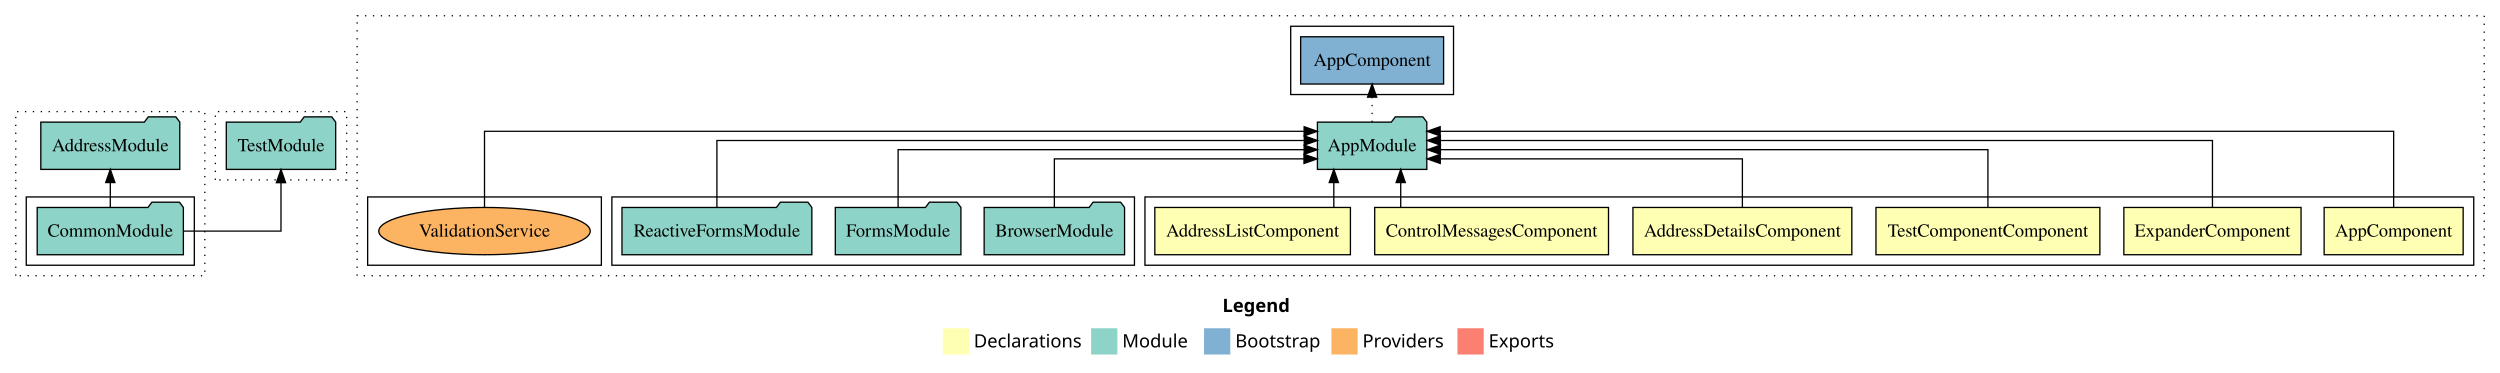
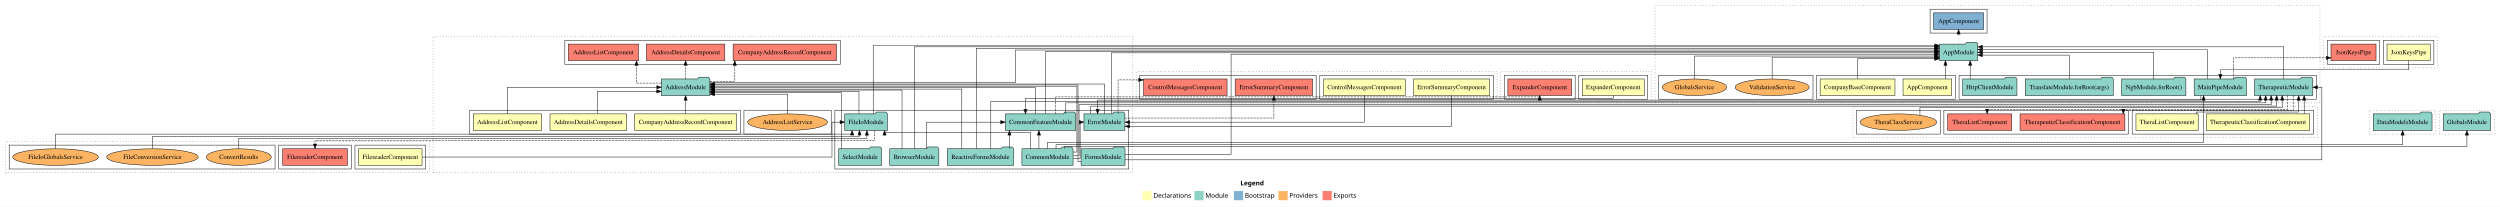
- <svg xmlns="http://www.w3.org/2000/svg" width="1904pt" height="284pt" viewBox="0.00 0.00 1904.00 284.00">
-   <g id="graph0" class="graph" transform="scale(1 1) rotate(0) translate(4 280)">
-     <polygon fill="#ffffff" stroke="transparent" points="-4,4 -4,-280 1900,-280 1900,4 -4,4" />
-     <text text-anchor="start" x="927.009" y="-42.4" font-family="sans-serif" font-weight="bold" font-size="14.00" fill="#000000">Legend</text>
-     <polygon fill="#ffffb3" stroke="transparent" points="714,-10 714,-30 734,-30 734,-10 714,-10" />
-     <text text-anchor="start" x="737.629" y="-15.4" font-family="sans-serif" font-size="14.00" fill="#000000">  Declarations</text>
-     <polygon fill="#8dd3c7" stroke="transparent" points="827,-10 827,-30 847,-30 847,-10 827,-10" />
-     <text text-anchor="start" x="850.725" y="-15.4" font-family="sans-serif" font-size="14.00" fill="#000000">  Module</text>
-     <polygon fill="#80b1d3" stroke="transparent" points="913,-10 913,-30 933,-30 933,-10 913,-10" />
-     <text text-anchor="start" x="936.781" y="-15.4" font-family="sans-serif" font-size="14.00" fill="#000000">  Bootstrap</text>
-     <polygon fill="#fdb462" stroke="transparent" points="1010,-10 1010,-30 1030,-30 1030,-10 1010,-10" />
-     <text text-anchor="start" x="1033.673" y="-15.4" font-family="sans-serif" font-size="14.00" fill="#000000">  Providers</text>
-     <polygon fill="#fb8072" stroke="transparent" points="1106,-10 1106,-30 1126,-30 1126,-10 1106,-10" />
-     <text text-anchor="start" x="1129.726" y="-15.4" font-family="sans-serif" font-size="14.00" fill="#000000">  Exports</text>
+ <svg xmlns="http://www.w3.org/2000/svg" width="5444pt" height="450pt" viewBox="0.00 0.00 5444.00 450.00">
+   <g id="graph0" class="graph" transform="scale(1 1) rotate(0) translate(4 446)">
+     <polygon fill="#ffffff" stroke="transparent" points="-4,4 -4,-446 5440,-446 5440,4 -4,4" />
+     <text text-anchor="start" x="2697.009" y="-42.4" font-family="sans-serif" font-weight="bold" font-size="14.00" fill="#000000">Legend</text>
+     <polygon fill="#ffffb3" stroke="transparent" points="2484,-10 2484,-30 2504,-30 2504,-10 2484,-10" />
+     <text text-anchor="start" x="2507.629" y="-15.4" font-family="sans-serif" font-size="14.00" fill="#000000">  Declarations</text>
+     <polygon fill="#8dd3c7" stroke="transparent" points="2597,-10 2597,-30 2617,-30 2617,-10 2597,-10" />
+     <text text-anchor="start" x="2620.725" y="-15.4" font-family="sans-serif" font-size="14.00" fill="#000000">  Module</text>
+     <polygon fill="#80b1d3" stroke="transparent" points="2683,-10 2683,-30 2703,-30 2703,-10 2683,-10" />
+     <text text-anchor="start" x="2706.781" y="-15.4" font-family="sans-serif" font-size="14.00" fill="#000000">  Bootstrap</text>
+     <polygon fill="#fdb462" stroke="transparent" points="2780,-10 2780,-30 2800,-30 2800,-10 2780,-10" />
+     <text text-anchor="start" x="2803.673" y="-15.4" font-family="sans-serif" font-size="14.00" fill="#000000">  Providers</text>
+     <polygon fill="#fb8072" stroke="transparent" points="2876,-10 2876,-30 2896,-30 2896,-10 2876,-10" />
+     <text text-anchor="start" x="2899.726" y="-15.4" font-family="sans-serif" font-size="14.00" fill="#000000">  Exports</text>
    <g id="clust1" class="cluster">
-       <polygon fill="none" stroke="#000000" stroke-dasharray="1,5" points="8,-70 8,-195 152,-195 152,-70 8,-70" />
-     </g>
-     <g id="clust3" class="cluster">
-       <polygon fill="none" stroke="#000000" points="16,-78 16,-130 144,-130 144,-78 16,-78" />
+       <polygon fill="none" stroke="#000000" stroke-dasharray="1,5" points="939,-70 939,-366 2462,-366 2462,-70 939,-70" />
+     </g>
+     <g id="clust2" class="cluster">
+       <polygon fill="none" stroke="#000000" points="1019,-154 1019,-206 1608,-206 1608,-154 1019,-154" />
+     </g>
+     <g id="clust6" class="cluster">
+       <polygon fill="none" stroke="#000000" points="1814,-78 1814,-206 2454,-206 2454,-78 1814,-78" />
    </g>
    <g id="clust7" class="cluster">
-       <polygon fill="none" stroke="#000000" stroke-dasharray="1,5" points="268,-70 268,-268 1888,-268 1888,-70 268,-70" />
-     </g>
-     <g id="clust8" class="cluster">
-       <polygon fill="none" stroke="#000000" points="868,-78 868,-130 1880,-130 1880,-78 868,-78" />
-     </g>
-     <g id="clust15" class="cluster">
-       <polygon fill="none" stroke="#000000" points="462,-78 462,-130 860,-130 860,-78 462,-78" />
+       <polygon fill="none" stroke="#000000" points="1226,-306 1226,-358 1826,-358 1826,-306 1226,-306" />
+     </g>
+     <g id="clust9" class="cluster">
+       <polygon fill="none" stroke="#000000" points="1616,-154 1616,-206 1806,-206 1806,-154 1616,-154" />
+     </g>
+     <g id="clust10" class="cluster">
+       <polygon fill="none" stroke="#000000" stroke-dasharray="1,5" points="3600,-222 3600,-434 5048,-434 5048,-222 3600,-222" />
+     </g>
+     <g id="clust11" class="cluster">
+       <polygon fill="none" stroke="#000000" points="3952,-230 3952,-282 4254,-282 4254,-230 3952,-230" />
+     </g>
+     <g id="clust14" class="cluster">
+       <polygon fill="none" stroke="#000000" points="4262,-230 4262,-282 5040,-282 5040,-230 4262,-230" />
+     </g>
+     <g id="clust16" class="cluster">
+       <polygon fill="none" stroke="#000000" points="4199,-374 4199,-426 4323,-426 4323,-374 4199,-374" />
    </g>
    <g id="clust17" class="cluster">
-       <polygon fill="none" stroke="#000000" points="979,-208 979,-260 1103,-260 1103,-208 979,-208" />
+       <polygon fill="none" stroke="#000000" points="3608,-230 3608,-282 3944,-282 3944,-230 3608,-230" />
    </g>
    <g id="clust18" class="cluster">
-       <polygon fill="none" stroke="#000000" points="276,-78 276,-130 454,-130 454,-78 276,-78" />
+       <polygon fill="none" stroke="#000000" stroke-dasharray="1,5" points="3264,-222 3264,-290 3592,-290 3592,-222 3264,-222" />
    </g>
    <g id="clust19" class="cluster">
-       <polygon fill="none" stroke="#000000" stroke-dasharray="1,5" points="160,-143 160,-195 260,-195 260,-143 160,-143" />
+       <polygon fill="none" stroke="#000000" points="3434,-230 3434,-282 3584,-282 3584,-230 3434,-230" />
+     </g>
+     <g id="clust22" class="cluster">
+       <polygon fill="none" stroke="#000000" points="3272,-230 3272,-282 3426,-282 3426,-230 3272,-230" />
+     </g>
+     <g id="clust25" class="cluster">
+       <polygon fill="none" stroke="#000000" stroke-dasharray="1,5" points="5156,-154 5156,-206 5300,-206 5300,-154 5156,-154" />
+     </g>
+     <g id="clust31" class="cluster">
+       <polygon fill="none" stroke="#000000" stroke-dasharray="1,5" points="2470,-222 2470,-290 3256,-290 3256,-222 2470,-222" />
+     </g>
+     <g id="clust32" class="cluster">
+       <polygon fill="none" stroke="#000000" points="2870,-230 2870,-282 3248,-282 3248,-230 2870,-230" />
+     </g>
+     <g id="clust36" class="cluster">
+       <polygon fill="none" stroke="#000000" points="2478,-230 2478,-282 2862,-282 2862,-230 2478,-230" />
+     </g>
+     <g id="clust39" class="cluster">
+       <polygon fill="none" stroke="#000000" stroke-dasharray="1,5" points="8,-70 8,-138 931,-138 931,-70 8,-70" />
+     </g>
+     <g id="clust40" class="cluster">
+       <polygon fill="none" stroke="#000000" points="769,-78 769,-130 923,-130 923,-78 769,-78" />
+     </g>
+     <g id="clust43" class="cluster">
+       <polygon fill="none" stroke="#000000" points="603,-78 603,-130 761,-130 761,-78 603,-78" />
+     </g>
+     <g id="clust45" class="cluster">
+       <polygon fill="none" stroke="#000000" points="16,-78 16,-130 595,-130 595,-78 16,-78" />
+     </g>
+     <g id="clust46" class="cluster">
+       <polygon fill="none" stroke="#000000" stroke-dasharray="1,5" points="5308,-154 5308,-206 5428,-206 5428,-154 5308,-154" />
+     </g>
+     <g id="clust52" class="cluster">
+       <polygon fill="none" stroke="#000000" stroke-dasharray="1,5" points="5056,-298 5056,-366 5304,-366 5304,-298 5056,-298" />
+     </g>
+     <g id="clust53" class="cluster">
+       <polygon fill="none" stroke="#000000" points="5186,-306 5186,-358 5296,-358 5296,-306 5186,-306" />
+     </g>
+     <g id="clust56" class="cluster">
+       <polygon fill="none" stroke="#000000" points="5064,-306 5064,-358 5178,-358 5178,-306 5064,-306" />
+     </g>
+     <g id="clust59" class="cluster">
+       <polygon fill="none" stroke="#000000" stroke-dasharray="1,5" points="4031,-146 4031,-214 5042,-214 5042,-146 4031,-146" />
+     </g>
+     <g id="clust60" class="cluster">
+       <polygon fill="none" stroke="#000000" points="4639,-154 4639,-206 5034,-206 5034,-154 4639,-154" />
+     </g>
+     <g id="clust64" class="cluster">
+       <polygon fill="none" stroke="#000000" points="4229,-154 4229,-206 4631,-206 4631,-154 4229,-154" />
+     </g>
+     <g id="clust66" class="cluster">
+       <polygon fill="none" stroke="#000000" points="4039,-154 4039,-206 4221,-206 4221,-154 4039,-154" />
    </g>
    <g id="node1" class="node">
-       <polygon fill="#8dd3c7" stroke="#000000" points="135.668,-122 132.668,-126 111.668,-126 108.668,-122 24.332,-122 24.332,-86 135.668,-86 135.668,-122" />
-       <text text-anchor="middle" x="80" y="-99.8" font-family="Times,serif" font-size="14.00" fill="#000000">CommonModule</text>
+       <polygon fill="#ffffb3" stroke="#000000" points="1600.072,-198 1377.928,-198 1377.928,-162 1600.072,-162 1600.072,-198" />
+       <text text-anchor="middle" x="1489" y="-175.8" font-family="Times,serif" font-size="14.00" fill="#000000">CompanyAddressRecordComponent</text>
+     </g>
+     <g id="node4" class="node">
+       <polygon fill="#8dd3c7" stroke="#000000" points="1541.922,-274 1538.922,-278 1517.922,-278 1514.922,-274 1436.078,-274 1436.078,-238 1541.922,-238 1541.922,-274" />
+       <text text-anchor="middle" x="1489" y="-251.8" font-family="Times,serif" font-size="14.00" fill="#000000">AddressModule</text>
+     </g>
+     <g id="edge1" class="edge">
+       <path fill="none" stroke="#000000" d="M1489,-198.011C1489,-198.011 1489,-227.855 1489,-227.855" />
+       <polygon fill="#000000" stroke="#000000" points="1485.5,-227.855 1489,-237.855 1492.5,-227.855 1485.5,-227.855" />
    </g>
    <g id="node2" class="node">
-       <polygon fill="#8dd3c7" stroke="#000000" points="132.922,-187 129.922,-191 108.922,-191 105.922,-187 27.078,-187 27.078,-151 132.922,-151 132.922,-187" />
-       <text text-anchor="middle" x="80" y="-164.8" font-family="Times,serif" font-size="14.00" fill="#000000">AddressModule</text>
-     </g>
-     <g id="edge1" class="edge">
-       <path fill="none" stroke="#000000" d="M80,-122.106C80,-122.106 80,-140.991 80,-140.991" />
-       <polygon fill="#000000" stroke="#000000" points="76.5,-140.991 80,-150.991 83.5,-140.991 76.5,-140.991" />
+       <polygon fill="#ffffb3" stroke="#000000" points="1360.356,-198 1193.644,-198 1193.644,-162 1360.356,-162 1360.356,-198" />
+       <text text-anchor="middle" x="1277" y="-175.8" font-family="Times,serif" font-size="14.00" fill="#000000">AddressDetailsComponent</text>
+     </g>
+     <g id="edge2" class="edge">
+       <path fill="none" stroke="#000000" d="M1297.093,-198.308C1297.093,-218.145 1297.093,-247 1297.093,-247 1297.093,-247 1426.053,-247 1426.053,-247" />
+       <polygon fill="#000000" stroke="#000000" points="1426.053,-250.5 1436.053,-247 1426.053,-243.5 1426.053,-250.5" />
+     </g>
+     <g id="node3" class="node">
+       <polygon fill="#ffffb3" stroke="#000000" points="1175.482,-198 1026.518,-198 1026.518,-162 1175.482,-162 1175.482,-198" />
+       <text text-anchor="middle" x="1101" y="-175.8" font-family="Times,serif" font-size="14.00" fill="#000000">AddressListComponent</text>
+     </g>
+     <g id="edge3" class="edge">
+       <path fill="none" stroke="#000000" d="M1101,-198.011C1101,-220.485 1101,-256 1101,-256 1101,-256 1426.269,-256 1426.269,-256" />
+       <polygon fill="#000000" stroke="#000000" points="1426.269,-259.5 1436.269,-256 1426.269,-252.5 1426.269,-259.5" />
+     </g>
+     <g id="node13" class="node">
+       <polygon fill="#fb8072" stroke="#000000" points="1817.572,-350 1592.428,-350 1592.428,-314 1817.572,-314 1817.572,-350" />
+       <text text-anchor="middle" x="1705" y="-327.8" font-family="Times,serif" font-size="14.00" fill="#000000">CompanyAddressRecordComponent </text>
+     </g>
+     <g id="edge12" class="edge">
+       <path fill="none" stroke="#000000" stroke-dasharray="5,2" d="M1541.935,-269C1568.924,-269 1596.125,-269 1596.125,-269 1596.125,-269 1596.125,-303.778 1596.125,-303.778" />
+       <polygon fill="#000000" stroke="#000000" points="1592.625,-303.778 1596.125,-313.778 1599.625,-303.778 1592.625,-303.778" />
+     </g>
+     <g id="node14" class="node">
+       <polygon fill="#fb8072" stroke="#000000" points="1574.356,-350 1403.644,-350 1403.644,-314 1574.356,-314 1574.356,-350" />
+       <text text-anchor="middle" x="1489" y="-327.8" font-family="Times,serif" font-size="14.00" fill="#000000">AddressDetailsComponent </text>
+     </g>
+     <g id="edge13" class="edge">
+       <path fill="none" stroke="#000000" stroke-dasharray="5,2" d="M1489,-274.011C1489,-274.011 1489,-303.855 1489,-303.855" />
+       <polygon fill="#000000" stroke="#000000" points="1485.5,-303.855 1489,-313.855 1492.5,-303.855 1485.5,-303.855" />
    </g>
    <g id="node15" class="node">
-       <polygon fill="#8dd3c7" stroke="#000000" points="251.653,-187 248.653,-191 227.653,-191 224.653,-187 168.347,-187 168.347,-151 251.653,-151 251.653,-187" />
-       <text text-anchor="middle" x="210" y="-164.8" font-family="Times,serif" font-size="14.00" fill="#000000">TestModule</text>
-     </g>
-     <g id="edge13" class="edge">
-       <path fill="none" stroke="#000000" d="M135.886,-104C171.121,-104 210,-104 210,-104 210,-104 210,-140.894 210,-140.894" />
-       <polygon fill="#000000" stroke="#000000" points="206.5,-140.894 210,-150.894 213.5,-140.894 206.5,-140.894" />
-     </g>
-     <g id="node3" class="node">
-       <polygon fill="#ffffb3" stroke="#000000" points="1871.94,-122 1766.06,-122 1766.06,-86 1871.94,-86 1871.94,-122" />
-       <text text-anchor="middle" x="1819" y="-99.8" font-family="Times,serif" font-size="14.00" fill="#000000">AppComponent</text>
+       <polygon fill="#fb8072" stroke="#000000" points="1386.483,-350 1233.517,-350 1233.517,-314 1386.483,-314 1386.483,-350" />
+       <text text-anchor="middle" x="1310" y="-327.8" font-family="Times,serif" font-size="14.00" fill="#000000">AddressListComponent </text>
+     </g>
+     <g id="edge14" class="edge">
+       <path fill="none" stroke="#000000" stroke-dasharray="5,2" d="M1436.178,-265C1409.246,-265 1382.103,-265 1382.103,-265 1382.103,-265 1382.103,-303.692 1382.103,-303.692" />
+       <polygon fill="#000000" stroke="#000000" points="1378.603,-303.692 1382.103,-313.692 1385.603,-303.692 1378.603,-303.692" />
+     </g>
+     <g id="node19" class="node">
+       <polygon fill="#8dd3c7" stroke="#000000" points="4302.657,-350 4299.657,-354 4278.657,-354 4275.657,-350 4219.343,-350 4219.343,-314 4302.657,-314 4302.657,-350" />
+       <text text-anchor="middle" x="4261" y="-327.8" font-family="Times,serif" font-size="14.00" fill="#000000">AppModule</text>
+     </g>
+     <g id="edge23" class="edge">
+       <path fill="none" stroke="#000000" d="M1541.806,-266C1707.648,-266 2207.127,-266 2207.127,-266 2207.127,-266 2207.127,-337 2207.127,-337 2207.127,-337 4209.042,-337 4209.042,-337" />
+       <polygon fill="#000000" stroke="#000000" points="4209.042,-340.5 4219.042,-337 4209.042,-333.5 4209.042,-340.5" />
+     </g>
+     <g id="node5" class="node">
+       <polygon fill="#8dd3c7" stroke="#000000" points="2332.668,-122 2329.668,-126 2308.668,-126 2305.668,-122 2221.332,-122 2221.332,-86 2332.668,-86 2332.668,-122" />
+       <text text-anchor="middle" x="2277" y="-99.8" font-family="Times,serif" font-size="14.00" fill="#000000">CommonModule</text>
+     </g>
+     <g id="edge4" class="edge">
+       <path fill="none" stroke="#000000" d="M2332.742,-115C2337.834,-115 2341.125,-115 2341.125,-115 2341.125,-115 2341.125,-258 2341.125,-258 2341.125,-258 1551.982,-258 1551.982,-258" />
+       <polygon fill="#000000" stroke="#000000" points="1551.982,-254.5 1541.982,-258 1551.982,-261.5 1551.982,-254.5" />
+     </g>
+     <g id="node10" class="node">
+       <polygon fill="#8dd3c7" stroke="#000000" points="1928.489,-198 1925.489,-202 1904.489,-202 1901.489,-198 1835.511,-198 1835.511,-162 1928.489,-162 1928.489,-198" />
+       <text text-anchor="middle" x="1882" y="-175.8" font-family="Times,serif" font-size="14.00" fill="#000000">FileIoModule</text>
+     </g>
+     <g id="edge46" class="edge">
+       <path fill="none" stroke="#000000" d="M2239.778,-122.282C2239.778,-137.948 2239.778,-158 2239.778,-158 2239.778,-158 1922.187,-158 1922.187,-158 1922.187,-158 1922.187,-158.383 1922.187,-158.383" />
+       <polygon fill="#000000" stroke="#000000" points="1918.687,-151.832 1922.187,-161.832 1925.687,-151.832 1918.687,-151.832" />
+     </g>
+     <g id="node11" class="node">
+       <polygon fill="#8dd3c7" stroke="#000000" points="2445.584,-198 2442.584,-202 2421.584,-202 2418.584,-198 2356.416,-198 2356.416,-162 2445.584,-162 2445.584,-198" />
+       <text text-anchor="middle" x="2401" y="-175.8" font-family="Times,serif" font-size="14.00" fill="#000000">ErrorModule</text>
+     </g>
+     <g id="edge41" class="edge">
+       <path fill="none" stroke="#000000" d="M2332.969,-101C2341.773,-101 2348.033,-101 2348.033,-101 2348.033,-101 2348.033,-180 2348.033,-180 2348.033,-180 2348.861,-180 2348.861,-180" />
+       <polygon fill="#000000" stroke="#000000" points="2346.309,-183.5 2356.309,-180 2346.309,-176.5 2346.309,-183.5" />
+     </g>
+     <g id="node12" class="node">
+       <polygon fill="#8dd3c7" stroke="#000000" points="2338.646,-198 2335.646,-202 2314.646,-202 2311.646,-198 2185.354,-198 2185.354,-162 2338.646,-162 2338.646,-198" />
+       <text text-anchor="middle" x="2262" y="-175.8" font-family="Times,serif" font-size="14.00" fill="#000000">CommonFeatureModule</text>
+     </g>
+     <g id="edge34" class="edge">
+       <path fill="none" stroke="#000000" d="M2258.389,-122.011C2258.389,-122.011 2258.389,-151.855 2258.389,-151.855" />
+       <polygon fill="#000000" stroke="#000000" points="2254.889,-151.855 2258.389,-161.855 2261.889,-151.855 2254.889,-151.855" />
+     </g>
+     <g id="node20" class="node">
+       <polygon fill="#8dd3c7" stroke="#000000" points="4887.987,-274 4884.987,-278 4863.987,-278 4860.987,-274 4774.013,-274 4774.013,-238 4887.987,-238 4887.987,-274" />
+       <text text-anchor="middle" x="4831" y="-251.8" font-family="Times,serif" font-size="14.00" fill="#000000">MainPipeModule</text>
+     </g>
+     <g id="edge53" class="edge">
+       <path fill="none" stroke="#000000" d="M2277,-122.243C2277,-129.43 2277,-136 2277,-136 2277,-136 4794.569,-136 4794.569,-136 4794.569,-136 4794.569,-227.775 4794.569,-227.775" />
+       <polygon fill="#000000" stroke="#000000" points="4791.069,-227.774 4794.569,-237.775 4798.069,-227.775 4791.069,-227.774" />
+     </g>
+     <g id="node22" class="node">
+       <polygon fill="#8dd3c7" stroke="#000000" points="5032.403,-274 5029.403,-278 5008.403,-278 5005.403,-274 4905.597,-274 4905.597,-238 5032.403,-238 5032.403,-274" />
+       <text text-anchor="middle" x="4969" y="-251.8" font-family="Times,serif" font-size="14.00" fill="#000000">TherapeuticModule</text>
+     </g>
+     <g id="edge57" class="edge">
+       <path fill="none" stroke="#000000" d="M2332.803,-108C2340.444,-108 2345.731,-108 2345.731,-108 2345.731,-108 2345.731,-218 2345.731,-218 2345.731,-218 4941.734,-218 4941.734,-218 4941.734,-218 4941.734,-227.89 4941.734,-227.89" />
+       <polygon fill="#000000" stroke="#000000" points="4938.234,-227.89 4941.734,-237.89 4945.234,-227.89 4938.234,-227.89" />
+     </g>
+     <g id="node30" class="node">
+       <polygon fill="#8dd3c7" stroke="#000000" points="5291.971,-198 5288.971,-202 5267.971,-202 5264.971,-198 5164.029,-198 5164.029,-162 5291.971,-162 5291.971,-198" />
+       <text text-anchor="middle" x="5228" y="-175.8" font-family="Times,serif" font-size="14.00" fill="#000000">DataModelsModule</text>
+     </g>
+     <g id="edge38" class="edge">
+       <path fill="none" stroke="#000000" d="M2295.611,-122.159C2295.611,-127.043 2295.611,-131 2295.611,-131 2295.611,-131 5228,-131 5228,-131 5228,-131 5228,-151.754 5228,-151.754" />
+       <polygon fill="#000000" stroke="#000000" points="5224.5,-151.754 5228,-161.754 5231.5,-151.754 5224.5,-151.754" />
+     </g>
+     <g id="node40" class="node">
+       <polygon fill="#8dd3c7" stroke="#000000" points="5419.597,-198 5416.597,-202 5395.597,-202 5392.597,-198 5316.403,-198 5316.403,-162 5419.597,-162 5419.597,-198" />
+       <text text-anchor="middle" x="5368" y="-175.8" font-family="Times,serif" font-size="14.00" fill="#000000">GlobalsModule</text>
+     </g>
+     <g id="edge51" class="edge">
+       <path fill="none" stroke="#000000" d="M2314.222,-122.122C2314.222,-124.973 2314.222,-127 2314.222,-127 2314.222,-127 5368,-127 5368,-127 5368,-127 5368,-151.76 5368,-151.76" />
+       <polygon fill="#000000" stroke="#000000" points="5364.5,-151.76 5368,-161.76 5371.5,-151.76 5364.5,-151.76" />
+     </g>
+     <g id="node6" class="node">
+       <polygon fill="#8dd3c7" stroke="#000000" points="2040.473,-122 2037.473,-126 2016.473,-126 2013.473,-122 1933.527,-122 1933.527,-86 2040.473,-86 2040.473,-122" />
+       <text text-anchor="middle" x="1987" y="-99.8" font-family="Times,serif" font-size="14.00" fill="#000000">BrowserModule</text>
+     </g>
+     <g id="edge5" class="edge">
+       <path fill="none" stroke="#000000" d="M1960.257,-122.196C1960.257,-161.334 1960.257,-250 1960.257,-250 1960.257,-250 1552.143,-250 1552.143,-250" />
+       <polygon fill="#000000" stroke="#000000" points="1552.143,-246.5 1542.143,-250 1552.143,-253.5 1552.143,-246.5" />
+     </g>
+     <g id="edge35" class="edge">
+       <path fill="none" stroke="#000000" d="M2013.743,-122.011C2013.743,-144.485 2013.743,-180 2013.743,-180 2013.743,-180 2175.15,-180 2175.15,-180" />
+       <polygon fill="#000000" stroke="#000000" points="2175.15,-183.5 2185.15,-180 2175.15,-176.5 2175.15,-183.5" />
+     </g>
+     <g id="edge18" class="edge">
+       <path fill="none" stroke="#000000" d="M1987,-122.039C1987,-177.854 1987,-344 1987,-344 1987,-344 4209.097,-344 4209.097,-344" />
+       <polygon fill="#000000" stroke="#000000" points="4209.097,-347.5 4219.097,-344 4209.097,-340.5 4209.097,-347.5" />
+     </g>
+     <g id="node7" class="node">
+       <polygon fill="#8dd3c7" stroke="#000000" points="2203.305,-122 2200.305,-126 2179.305,-126 2176.305,-122 2058.695,-122 2058.695,-86 2203.305,-86 2203.305,-122" />
+       <text text-anchor="middle" x="2131" y="-99.8" font-family="Times,serif" font-size="14.00" fill="#000000">ReactiveFormsModule</text>
+     </g>
+     <g id="edge6" class="edge">
+       <path fill="none" stroke="#000000" d="M2090.43,-122.148C2090.43,-161.668 2090.43,-252 2090.43,-252 2090.43,-252 1551.846,-252 1551.846,-252" />
+       <polygon fill="#000000" stroke="#000000" points="1551.846,-248.5 1541.846,-252 1551.846,-255.5 1551.846,-248.5" />
+     </g>
+     <g id="edge36" class="edge">
+       <path fill="none" stroke="#000000" d="M2194.165,-122.011C2194.165,-122.011 2194.165,-151.855 2194.165,-151.855" />
+       <polygon fill="#000000" stroke="#000000" points="2190.665,-151.855 2194.165,-161.855 2197.665,-151.855 2190.665,-151.855" />
+     </g>
+     <g id="edge20" class="edge">
+       <path fill="none" stroke="#000000" d="M2122.013,-122.204C2122.013,-177.7 2122.013,-341 2122.013,-341 2122.013,-341 4209.232,-341 4209.232,-341" />
+       <polygon fill="#000000" stroke="#000000" points="4209.232,-344.5 4219.232,-341 4209.232,-337.5 4209.232,-344.5" />
+     </g>
+     <g id="edge59" class="edge">
+       <path fill="none" stroke="#000000" d="M2153.595,-122.115C2153.595,-155.87 2153.595,-225 2153.595,-225 2153.595,-225 4917.777,-225 4917.777,-225 4917.777,-225 4917.777,-227.967 4917.777,-227.967" />
+       <polygon fill="#000000" stroke="#000000" points="4914.277,-227.967 4917.777,-237.967 4921.277,-227.967 4914.277,-227.967" />
+     </g>
+     <g id="node8" class="node">
+       <polygon fill="#8dd3c7" stroke="#000000" points="2445.829,-122 2442.829,-126 2421.829,-126 2418.829,-122 2350.171,-122 2350.171,-86 2445.829,-86 2445.829,-122" />
+       <text text-anchor="middle" x="2398" y="-99.8" font-family="Times,serif" font-size="14.00" fill="#000000">FormsModule</text>
+     </g>
+     <g id="edge7" class="edge">
+       <path fill="none" stroke="#000000" d="M2350.119,-94C2346.039,-94 2343.428,-94 2343.428,-94 2343.428,-94 2343.428,-261 2343.428,-261 2343.428,-261 1551.803,-261 1551.803,-261" />
+       <polygon fill="#000000" stroke="#000000" points="1551.803,-257.5 1541.803,-261 1551.803,-264.5 1551.803,-257.5" />
+     </g>
+     <g id="edge19" class="edge">
+       <path fill="none" stroke="#000000" d="M2445.929,-110C2525.644,-110 2676.807,-110 2676.807,-110 2676.807,-110 2676.807,-328 2676.807,-328 2676.807,-328 4209.035,-328 4209.035,-328" />
+       <polygon fill="#000000" stroke="#000000" points="4209.035,-331.5 4219.035,-328 4209.035,-324.5 4209.035,-331.5" />
+     </g>
+     <g id="edge58" class="edge">
+       <path fill="none" stroke="#000000" d="M2445.761,-98C2803.665,-98 5052.09,-98 5052.09,-98 5052.09,-98 5052.09,-256 5052.09,-256 5052.09,-256 5042.399,-256 5042.399,-256" />
+       <polygon fill="#000000" stroke="#000000" points="5042.399,-252.5 5032.399,-256 5042.399,-259.5 5042.399,-252.5" />
    </g>
    <g id="node9" class="node">
-       <polygon fill="#8dd3c7" stroke="#000000" points="1082.657,-187 1079.657,-191 1058.657,-191 1055.657,-187 999.343,-187 999.343,-151 1082.657,-151 1082.657,-187" />
-       <text text-anchor="middle" x="1041" y="-164.8" font-family="Times,serif" font-size="14.00" fill="#000000">AppModule</text>
-     </g>
-     <g id="edge2" class="edge">
-       <path fill="none" stroke="#000000" d="M1819,-122.011C1819,-144.485 1819,-180 1819,-180 1819,-180 1092.829,-180 1092.829,-180" />
-       <polygon fill="#000000" stroke="#000000" points="1092.829,-176.5 1082.829,-180 1092.829,-183.5 1092.829,-176.5" />
-     </g>
-     <g id="node4" class="node">
-       <polygon fill="#ffffb3" stroke="#000000" points="1748.475,-122 1613.525,-122 1613.525,-86 1748.475,-86 1748.475,-122" />
-       <text text-anchor="middle" x="1681" y="-99.8" font-family="Times,serif" font-size="14.00" fill="#000000">ExpanderComponent</text>
-     </g>
-     <g id="edge3" class="edge">
-       <path fill="none" stroke="#000000" d="M1681,-122.129C1681,-142.572 1681,-173 1681,-173 1681,-173 1092.992,-173 1092.992,-173" />
-       <polygon fill="#000000" stroke="#000000" points="1092.992,-169.5 1082.992,-173 1092.992,-176.5 1092.992,-169.5" />
-     </g>
-     <g id="node5" class="node">
-       <polygon fill="#ffffb3" stroke="#000000" points="1595.267,-122 1424.733,-122 1424.733,-86 1595.267,-86 1595.267,-122" />
-       <text text-anchor="middle" x="1510" y="-99.8" font-family="Times,serif" font-size="14.00" fill="#000000">TestComponentComponent</text>
-     </g>
-     <g id="edge4" class="edge">
-       <path fill="none" stroke="#000000" d="M1510,-122.267C1510,-140.555 1510,-166 1510,-166 1510,-166 1093.033,-166 1093.033,-166" />
-       <polygon fill="#000000" stroke="#000000" points="1093.033,-162.5 1083.033,-166 1093.033,-169.5 1093.033,-162.5" />
-     </g>
-     <g id="node6" class="node">
-       <polygon fill="#ffffb3" stroke="#000000" points="1406.356,-122 1239.644,-122 1239.644,-86 1406.356,-86 1406.356,-122" />
-       <text text-anchor="middle" x="1323" y="-99.8" font-family="Times,serif" font-size="14.00" fill="#000000">AddressDetailsComponent</text>
-     </g>
-     <g id="edge5" class="edge">
-       <path fill="none" stroke="#000000" d="M1323,-122.009C1323,-138.049 1323,-159 1323,-159 1323,-159 1092.914,-159 1092.914,-159" />
-       <polygon fill="#000000" stroke="#000000" points="1092.914,-155.5 1082.914,-159 1092.914,-162.5 1092.914,-155.5" />
-     </g>
-     <g id="node7" class="node">
-       <polygon fill="#ffffb3" stroke="#000000" points="1221.034,-122 1042.966,-122 1042.966,-86 1221.034,-86 1221.034,-122" />
-       <text text-anchor="middle" x="1132" y="-99.8" font-family="Times,serif" font-size="14.00" fill="#000000">ControlMessagesComponent</text>
-     </g>
-     <g id="edge6" class="edge">
-       <path fill="none" stroke="#000000" d="M1062.781,-122.106C1062.781,-122.106 1062.781,-140.991 1062.781,-140.991" />
-       <polygon fill="#000000" stroke="#000000" points="1059.281,-140.991 1062.781,-150.991 1066.281,-140.991 1059.281,-140.991" />
-     </g>
-     <g id="node8" class="node">
-       <polygon fill="#ffffb3" stroke="#000000" points="1024.482,-122 875.518,-122 875.518,-86 1024.482,-86 1024.482,-122" />
-       <text text-anchor="middle" x="950" y="-99.8" font-family="Times,serif" font-size="14.00" fill="#000000">AddressListComponent</text>
-     </g>
-     <g id="edge7" class="edge">
-       <path fill="none" stroke="#000000" d="M1011.831,-122.106C1011.831,-122.106 1011.831,-140.991 1011.831,-140.991" />
-       <polygon fill="#000000" stroke="#000000" points="1008.331,-140.991 1011.831,-150.991 1015.331,-140.991 1008.331,-140.991" />
-     </g>
-     <g id="node13" class="node">
-       <polygon fill="#80b1d3" stroke="#000000" points="1095.439,-252 986.561,-252 986.561,-216 1095.439,-216 1095.439,-252" />
-       <text text-anchor="middle" x="1041" y="-229.8" font-family="Times,serif" font-size="14.00" fill="#000000">AppComponent </text>
+       <polygon fill="#8dd3c7" stroke="#000000" points="1915.758,-122 1912.758,-126 1891.758,-126 1888.758,-122 1822.242,-122 1822.242,-86 1915.758,-86 1915.758,-122" />
+       <text text-anchor="middle" x="1869" y="-99.8" font-family="Times,serif" font-size="14.00" fill="#000000">SelectModule</text>
+     </g>
+     <g id="edge8" class="edge">
+       <path fill="none" stroke="#000000" d="M1828.813,-122.016C1828.813,-159.828 1828.813,-244 1828.813,-244 1828.813,-244 1551.723,-244 1551.723,-244" />
+       <polygon fill="#000000" stroke="#000000" points="1551.723,-240.5 1541.723,-244 1551.723,-247.5 1551.723,-240.5" />
+     </g>
+     <g id="edge9" class="edge">
+       <path fill="none" stroke="#000000" d="M1866.502,-198.308C1866.502,-218.145 1866.502,-247 1866.502,-247 1866.502,-247 1551.888,-247 1551.888,-247" />
+       <polygon fill="#000000" stroke="#000000" points="1551.888,-243.5 1541.888,-247 1551.888,-250.5 1551.888,-243.5" />
+     </g>
+     <g id="edge24" class="edge">
+       <path fill="none" stroke="#000000" d="M1897.498,-198.19C1897.498,-241.473 1897.498,-347 1897.498,-347 1897.498,-347 4209.226,-347 4209.226,-347" />
+       <polygon fill="#000000" stroke="#000000" points="4209.226,-350.5 4219.226,-347 4209.226,-343.5 4209.226,-350.5" />
+     </g>
+     <g id="node36" class="node">
+       <polygon fill="#fb8072" stroke="#000000" points="752.576,-122 611.424,-122 611.424,-86 752.576,-86 752.576,-122" />
+       <text text-anchor="middle" x="682" y="-99.8" font-family="Times,serif" font-size="14.00" fill="#000000">FilereaderComponent </text>
+     </g>
+     <g id="edge47" class="edge">
+       <path fill="none" stroke="#000000" stroke-dasharray="5,2" d="M1899.804,-161.873C1899.804,-151.289 1899.804,-140 1899.804,-140 1899.804,-140 682,-140 682,-140 682,-140 682,-132.422 682,-132.422" />
+       <polygon fill="#000000" stroke="#000000" points="685.5,-132.422 682,-122.422 678.5,-132.422 685.5,-132.422" />
+     </g>
+     <g id="edge10" class="edge">
+       <path fill="none" stroke="#000000" d="M2401,-198.01C2401,-222.421 2401,-263 2401,-263 2401,-263 1551.975,-263 1551.975,-263" />
+       <polygon fill="#000000" stroke="#000000" points="1551.975,-259.5 1541.975,-263 1551.975,-266.5 1551.975,-259.5" />
+     </g>
+     <g id="edge21" class="edge">
+       <path fill="none" stroke="#000000" d="M2415.847,-198.214C2415.847,-238.375 2415.847,-331 2415.847,-331 2415.847,-331 4208.995,-331 4208.995,-331" />
+       <polygon fill="#000000" stroke="#000000" points="4208.995,-334.5 4218.995,-331 4208.995,-327.5 4208.995,-334.5" />
+     </g>
+     <g id="edge60" class="edge">
+       <path fill="none" stroke="#000000" d="M2371.305,-198.32C2371.305,-206.788 2371.305,-215 2371.305,-215 2371.305,-215 4953.713,-215 4953.713,-215 4953.713,-215 4953.713,-227.898 4953.713,-227.898" />
+       <polygon fill="#000000" stroke="#000000" points="4950.213,-227.897 4953.713,-237.898 4957.213,-227.898 4950.213,-227.897" />
+     </g>
+     <g id="node33" class="node">
+       <polygon fill="#fb8072" stroke="#000000" points="2854.306,-274 2685.694,-274 2685.694,-238 2854.306,-238 2854.306,-274" />
+       <text text-anchor="middle" x="2770" y="-251.8" font-family="Times,serif" font-size="14.00" fill="#000000">ErrorSummaryComponent </text>
+     </g>
+     <g id="edge43" class="edge">
+       <path fill="none" stroke="#000000" stroke-dasharray="5,2" d="M2445.878,-189C2544.217,-189 2770,-189 2770,-189 2770,-189 2770,-227.692 2770,-227.692" />
+       <polygon fill="#000000" stroke="#000000" points="2766.5,-227.692 2770,-237.692 2773.5,-227.692 2766.5,-227.692" />
+     </g>
+     <g id="node34" class="node">
+       <polygon fill="#fb8072" stroke="#000000" points="2668.033,-274 2485.967,-274 2485.967,-238 2668.033,-238 2668.033,-274" />
+       <text text-anchor="middle" x="2577" y="-251.8" font-family="Times,serif" font-size="14.00" fill="#000000">ControlMessagesComponent </text>
+     </g>
+     <g id="edge44" class="edge">
+       <path fill="none" stroke="#000000" stroke-dasharray="5,2" d="M2430.695,-198.176C2430.695,-224.988 2430.695,-272 2430.695,-272 2430.695,-272 2475.59,-272 2475.59,-272" />
+       <polygon fill="#000000" stroke="#000000" points="2475.59,-275.5 2485.59,-272 2475.59,-268.5 2475.59,-275.5" />
    </g>
    <g id="edge11" class="edge">
-       <path fill="none" stroke="#000000" stroke-dasharray="1,5" d="M1041,-187.106C1041,-187.106 1041,-205.991 1041,-205.991" />
-       <polygon fill="#000000" stroke="#000000" points="1037.5,-205.991 1041,-215.991 1044.5,-205.991 1037.5,-205.991" />
-     </g>
-     <g id="node10" class="node">
-       <polygon fill="#8dd3c7" stroke="#000000" points="852.473,-122 849.473,-126 828.473,-126 825.473,-122 745.527,-122 745.527,-86 852.473,-86 852.473,-122" />
-       <text text-anchor="middle" x="799" y="-99.8" font-family="Times,serif" font-size="14.00" fill="#000000">BrowserModule</text>
-     </g>
-     <g id="edge8" class="edge">
-       <path fill="none" stroke="#000000" d="M799,-122.009C799,-138.049 799,-159 799,-159 799,-159 989.123,-159 989.123,-159" />
-       <polygon fill="#000000" stroke="#000000" points="989.123,-162.5 999.123,-159 989.123,-155.5 989.123,-162.5" />
-     </g>
-     <g id="node11" class="node">
-       <polygon fill="#8dd3c7" stroke="#000000" points="727.829,-122 724.829,-126 703.829,-126 700.829,-122 632.171,-122 632.171,-86 727.829,-86 727.829,-122" />
-       <text text-anchor="middle" x="680" y="-99.8" font-family="Times,serif" font-size="14.00" fill="#000000">FormsModule</text>
-     </g>
-     <g id="edge9" class="edge">
-       <path fill="none" stroke="#000000" d="M680,-122.267C680,-140.555 680,-166 680,-166 680,-166 989.236,-166 989.236,-166" />
-       <polygon fill="#000000" stroke="#000000" points="989.236,-169.5 999.236,-166 989.236,-162.5 989.236,-169.5" />
-     </g>
-     <g id="node12" class="node">
-       <polygon fill="#8dd3c7" stroke="#000000" points="614.305,-122 611.305,-126 590.305,-126 587.305,-122 469.695,-122 469.695,-86 614.305,-86 614.305,-122" />
-       <text text-anchor="middle" x="542" y="-99.8" font-family="Times,serif" font-size="14.00" fill="#000000">ReactiveFormsModule</text>
-     </g>
-     <g id="edge10" class="edge">
-       <path fill="none" stroke="#000000" d="M542,-122.129C542,-142.572 542,-173 542,-173 542,-173 989.314,-173 989.314,-173" />
-       <polygon fill="#000000" stroke="#000000" points="989.314,-176.5 999.314,-173 989.314,-169.5 989.314,-176.5" />
-     </g>
-     <g id="node14" class="node">
-       <ellipse fill="#fdb462" stroke="#000000" cx="365" cy="-104" rx="80.514" ry="18" />
-       <text text-anchor="middle" x="365" y="-99.8" font-family="Times,serif" font-size="14.00" fill="#000000">ValidationService</text>
-     </g>
-     <g id="edge12" class="edge">
-       <path fill="none" stroke="#000000" d="M365,-122.011C365,-144.485 365,-180 365,-180 365,-180 989.223,-180 989.223,-180" />
-       <polygon fill="#000000" stroke="#000000" points="989.223,-183.5 999.223,-180 989.223,-176.5 989.223,-183.5" />
+       <path fill="none" stroke="#000000" d="M2251.025,-198.155C2251.025,-220.352 2251.025,-255 2251.025,-255 2251.025,-255 1551.979,-255 1551.979,-255" />
+       <polygon fill="#000000" stroke="#000000" points="1551.979,-251.5 1541.979,-255 1551.979,-258.5 1551.979,-251.5" />
+     </g>
+     <g id="edge26" class="edge">
+       <path fill="none" stroke="#000000" d="M2272.975,-198.271C2272.975,-239.064 2272.975,-334 2272.975,-334 2272.975,-334 4209.019,-334 4209.019,-334" />
+       <polygon fill="#000000" stroke="#000000" points="4209.019,-337.5 4219.019,-334 4209.019,-330.5 4209.019,-337.5" />
+     </g>
+     <g id="edge61" class="edge">
+       <path fill="none" stroke="#000000" d="M2316.873,-198.055C2316.873,-209.439 2316.873,-222 2316.873,-222 2316.873,-222 4929.756,-222 4929.756,-222 4929.756,-222 4929.756,-227.806 4929.756,-227.806" />
+       <polygon fill="#000000" stroke="#000000" points="4926.256,-227.805 4929.756,-237.806 4933.256,-227.806 4926.256,-227.805" />
+     </g>
+     <g id="node29" class="node">
+       <polygon fill="#fb8072" stroke="#000000" points="3418.476,-274 3279.524,-274 3279.524,-238 3418.476,-238 3418.476,-274" />
+       <text text-anchor="middle" x="3349" y="-251.8" font-family="Times,serif" font-size="14.00" fill="#000000">ExpanderComponent </text>
+     </g>
+     <g id="edge37" class="edge">
+       <path fill="none" stroke="#000000" stroke-dasharray="5,2" d="M2294.924,-198.009C2294.924,-214.049 2294.924,-235 2294.924,-235 2294.924,-235 3349,-235 3349,-235 3349,-235 3349,-235.292 3349,-235.292" />
+       <polygon fill="#000000" stroke="#000000" points="3345.5,-227.92 3349,-237.92 3352.5,-227.92 3345.5,-227.92" />
+     </g>
+     <g id="node16" class="node">
+       <ellipse fill="#fdb462" stroke="#000000" cx="1711" cy="-180" rx="86.811" ry="18" />
+       <text text-anchor="middle" x="1711" y="-175.8" font-family="Times,serif" font-size="14.00" fill="#000000">AddressListService</text>
+     </g>
+     <g id="edge15" class="edge">
+       <path fill="none" stroke="#000000" d="M1711,-198.302C1711,-216.27 1711,-241 1711,-241 1711,-241 1551.892,-241 1551.892,-241" />
+       <polygon fill="#000000" stroke="#000000" points="1551.892,-237.5 1541.892,-241 1551.892,-244.5 1551.892,-237.5" />
+     </g>
+     <g id="node17" class="node">
+       <polygon fill="#ffffb3" stroke="#000000" points="4245.94,-274 4140.06,-274 4140.06,-238 4245.94,-238 4245.94,-274" />
+       <text text-anchor="middle" x="4193" y="-251.8" font-family="Times,serif" font-size="14.00" fill="#000000">AppComponent</text>
+     </g>
+     <g id="edge16" class="edge">
+       <path fill="none" stroke="#000000" d="M4232.446,-274.011C4232.446,-274.011 4232.446,-303.855 4232.446,-303.855" />
+       <polygon fill="#000000" stroke="#000000" points="4228.946,-303.855 4232.446,-313.855 4235.946,-303.855 4228.946,-303.855" />
+     </g>
+     <g id="node18" class="node">
+       <polygon fill="#ffffb3" stroke="#000000" points="4122.485,-274 3959.515,-274 3959.515,-238 4122.485,-238 4122.485,-274" />
+       <text text-anchor="middle" x="4041" y="-251.8" font-family="Times,serif" font-size="14.00" fill="#000000">CompanyBaseComponent</text>
+     </g>
+     <g id="edge17" class="edge">
+       <path fill="none" stroke="#000000" d="M4041,-274.267C4041,-292.555 4041,-318 4041,-318 4041,-318 4209.102,-318 4209.102,-318" />
+       <polygon fill="#000000" stroke="#000000" points="4209.102,-321.5 4219.102,-318 4209.102,-314.5 4209.102,-321.5" />
+     </g>
+     <g id="node25" class="node">
+       <polygon fill="#80b1d3" stroke="#000000" points="4315.439,-418 4206.561,-418 4206.561,-382 4315.439,-382 4315.439,-418" />
+       <text text-anchor="middle" x="4261" y="-395.8" font-family="Times,serif" font-size="14.00" fill="#000000">AppComponent </text>
+     </g>
+     <g id="edge30" class="edge">
+       <path fill="none" stroke="#000000" stroke-dasharray="1,5" d="M4261,-350.223C4261,-350.223 4261,-371.727 4261,-371.727" />
+       <polygon fill="#000000" stroke="#000000" points="4257.5,-371.727 4261,-381.727 4264.5,-371.727 4257.5,-371.727" />
+     </g>
+     <g id="edge42" class="edge">
+       <path fill="none" stroke="#000000" d="M4788.723,-237.793C4788.723,-232.445 4788.723,-228 4788.723,-228 4788.723,-228 2386.153,-228 2386.153,-228 2386.153,-228 2386.153,-208.147 2386.153,-208.147" />
+       <polygon fill="#000000" stroke="#000000" points="2389.653,-208.147 2386.153,-198.147 2382.653,-208.147 2389.653,-208.147" />
+     </g>
+     <g id="edge22" class="edge">
+       <path fill="none" stroke="#000000" d="M4802.503,-274.199C4802.503,-298.356 4802.503,-338 4802.503,-338 4802.503,-338 4313.04,-338 4313.04,-338" />
+       <polygon fill="#000000" stroke="#000000" points="4313.04,-334.5 4303.04,-338 4313.04,-341.5 4313.04,-334.5" />
+     </g>
+     <g id="node42" class="node">
+       <polygon fill="#fb8072" stroke="#000000" points="5170.043,-350 5071.957,-350 5071.957,-314 5170.043,-314 5170.043,-350" />
+       <text text-anchor="middle" x="5121" y="-327.8" font-family="Times,serif" font-size="14.00" fill="#000000">JsonKeysPipe </text>
+     </g>
+     <g id="edge54" class="edge">
+       <path fill="none" stroke="#000000" stroke-dasharray="5,2" d="M4859.497,-274.169C4859.497,-293.09 4859.497,-320 4859.497,-320 4859.497,-320 5061.813,-320 5061.813,-320" />
+       <polygon fill="#000000" stroke="#000000" points="5061.813,-323.5 5071.813,-320 5061.813,-316.5 5061.813,-323.5" />
+     </g>
+     <g id="node21" class="node">
+       <polygon fill="#8dd3c7" stroke="#000000" points="4388.161,-274 4385.161,-278 4364.161,-278 4361.161,-274 4269.839,-274 4269.839,-238 4388.161,-238 4388.161,-274" />
+       <text text-anchor="middle" x="4329" y="-251.8" font-family="Times,serif" font-size="14.00" fill="#000000">HttpClientModule</text>
+     </g>
+     <g id="edge25" class="edge">
+       <path fill="none" stroke="#000000" d="M4286.249,-274.011C4286.249,-274.011 4286.249,-303.855 4286.249,-303.855" />
+       <polygon fill="#000000" stroke="#000000" points="4282.749,-303.855 4286.249,-313.855 4289.749,-303.855 4282.749,-303.855" />
+     </g>
+     <g id="edge27" class="edge">
+       <path fill="none" stroke="#000000" d="M4969,-274.234C4969,-300.009 4969,-344 4969,-344 4969,-344 4312.907,-344 4312.907,-344" />
+       <polygon fill="#000000" stroke="#000000" points="4312.907,-340.5 4302.907,-344 4312.907,-347.5 4312.907,-340.5" />
+     </g>
+     <g id="node45" class="node">
+       <polygon fill="#fb8072" stroke="#000000" points="4623.169,-198 4394.831,-198 4394.831,-162 4623.169,-162 4623.169,-198" />
+       <text text-anchor="middle" x="4509" y="-175.8" font-family="Times,serif" font-size="14.00" fill="#000000">TherapeuticClassificationComponent </text>
+     </g>
+     <g id="edge62" class="edge">
+       <path fill="none" stroke="#000000" stroke-dasharray="5,2" d="M4989.649,-237.876C4989.649,-223.217 4989.649,-205 4989.649,-205 4989.649,-205 4619.661,-205 4619.661,-205 4619.661,-205 4619.661,-204.317 4619.661,-204.317" />
+       <polygon fill="#000000" stroke="#000000" points="4623.161,-208.169 4619.661,-198.169 4616.161,-208.169 4623.161,-208.169" />
+     </g>
+     <g id="node46" class="node">
+       <polygon fill="#fb8072" stroke="#000000" points="4376.753,-198 4237.247,-198 4237.247,-162 4376.753,-162 4376.753,-198" />
+       <text text-anchor="middle" x="4307" y="-175.8" font-family="Times,serif" font-size="14.00" fill="#000000">TheraListComponent </text>
+     </g>
+     <g id="edge63" class="edge">
+       <path fill="none" stroke="#000000" stroke-dasharray="5,2" d="M4977.67,-237.853C4977.67,-224.261 4977.67,-208 4977.67,-208 4977.67,-208 4323.148,-208 4323.148,-208 4323.148,-208 4323.148,-207.021 4323.148,-207.021" />
+       <polygon fill="#000000" stroke="#000000" points="4326.648,-208.207 4323.148,-198.207 4319.648,-208.207 4326.648,-208.207" />
+     </g>
+     <g id="node23" class="node">
+       <polygon fill="#8dd3c7" stroke="#000000" points="4597.822,-274 4594.822,-278 4573.822,-278 4570.822,-274 4406.178,-274 4406.178,-238 4597.822,-238 4597.822,-274" />
+       <text text-anchor="middle" x="4502" y="-251.8" font-family="Times,serif" font-size="14.00" fill="#000000">TranslateModule.forRoot(args)</text>
+     </g>
+     <g id="edge28" class="edge">
+       <path fill="none" stroke="#000000" d="M4502,-274.027C4502,-294.767 4502,-326 4502,-326 4502,-326 4312.704,-326 4312.704,-326" />
+       <polygon fill="#000000" stroke="#000000" points="4312.704,-322.5 4302.704,-326 4312.704,-329.5 4312.704,-322.5" />
+     </g>
+     <g id="node24" class="node">
+       <polygon fill="#8dd3c7" stroke="#000000" points="4756.026,-274 4753.026,-278 4732.026,-278 4729.026,-274 4615.974,-274 4615.974,-238 4756.026,-238 4756.026,-274" />
+       <text text-anchor="middle" x="4686" y="-251.8" font-family="Times,serif" font-size="14.00" fill="#000000">NgbModule.forRoot()</text>
+     </g>
+     <g id="edge29" class="edge">
+       <path fill="none" stroke="#000000" d="M4686,-274.011C4686,-296.485 4686,-332 4686,-332 4686,-332 4312.914,-332 4312.914,-332" />
+       <polygon fill="#000000" stroke="#000000" points="4312.914,-328.5 4302.914,-332 4312.914,-335.5 4312.914,-328.5" />
+     </g>
+     <g id="node26" class="node">
+       <ellipse fill="#fdb462" stroke="#000000" cx="3855" cy="-256" rx="80.514" ry="18" />
+       <text text-anchor="middle" x="3855" y="-251.8" font-family="Times,serif" font-size="14.00" fill="#000000">ValidationService</text>
+     </g>
+     <g id="edge31" class="edge">
+       <path fill="none" stroke="#000000" d="M3855,-274.106C3855,-293.339 3855,-321 3855,-321 3855,-321 4209.08,-321 4209.08,-321" />
+       <polygon fill="#000000" stroke="#000000" points="4209.08,-324.5 4219.08,-321 4209.08,-317.5 4209.08,-324.5" />
+     </g>
+     <g id="node27" class="node">
+       <ellipse fill="#fdb462" stroke="#000000" cx="3686" cy="-256" rx="70.06" ry="18" />
+       <text text-anchor="middle" x="3686" y="-251.8" font-family="Times,serif" font-size="14.00" fill="#000000">GlobalsService</text>
+     </g>
+     <g id="edge32" class="edge">
+       <path fill="none" stroke="#000000" d="M3686,-274.223C3686,-294.365 3686,-324 3686,-324 3686,-324 4209.184,-324 4209.184,-324" />
+       <polygon fill="#000000" stroke="#000000" points="4209.184,-327.5 4219.184,-324 4209.184,-320.5 4209.184,-327.5" />
+     </g>
+     <g id="node28" class="node">
+       <polygon fill="#ffffb3" stroke="#000000" points="3576.475,-274 3441.525,-274 3441.525,-238 3576.475,-238 3576.475,-274" />
+       <text text-anchor="middle" x="3509" y="-251.8" font-family="Times,serif" font-size="14.00" fill="#000000">ExpanderComponent</text>
+     </g>
+     <g id="edge33" class="edge">
+       <path fill="none" stroke="#000000" d="M3509,-237.81C3509,-234.462 3509,-232 3509,-232 3509,-232 2229.076,-232 2229.076,-232 2229.076,-232 2229.076,-208.187 2229.076,-208.187" />
+       <polygon fill="#000000" stroke="#000000" points="2232.576,-208.187 2229.076,-198.187 2225.576,-208.187 2232.576,-208.187" />
+     </g>
+     <g id="node31" class="node">
+       <polygon fill="#ffffb3" stroke="#000000" points="3239.806,-274 3074.194,-274 3074.194,-238 3239.806,-238 3239.806,-274" />
+       <text text-anchor="middle" x="3157" y="-251.8" font-family="Times,serif" font-size="14.00" fill="#000000">ErrorSummaryComponent</text>
+     </g>
+     <g id="edge39" class="edge">
+       <path fill="none" stroke="#000000" d="M3157,-237.974C3157,-213.023 3157,-171 3157,-171 3157,-171 2455.748,-171 2455.748,-171" />
+       <polygon fill="#000000" stroke="#000000" points="2455.748,-167.5 2445.748,-171 2455.748,-174.5 2455.748,-167.5" />
+     </g>
+     <g id="node32" class="node">
+       <polygon fill="#ffffb3" stroke="#000000" points="3056.034,-274 2877.966,-274 2877.966,-238 3056.034,-238 3056.034,-274" />
+       <text text-anchor="middle" x="2967" y="-251.8" font-family="Times,serif" font-size="14.00" fill="#000000">ControlMessagesComponent</text>
+     </g>
+     <g id="edge40" class="edge">
+       <path fill="none" stroke="#000000" d="M2967,-237.989C2967,-215.515 2967,-180 2967,-180 2967,-180 2455.886,-180 2455.886,-180" />
+       <polygon fill="#000000" stroke="#000000" points="2455.886,-176.5 2445.886,-180 2455.886,-183.5 2455.886,-176.5" />
+     </g>
+     <g id="node35" class="node">
+       <polygon fill="#ffffb3" stroke="#000000" points="915.076,-122 776.924,-122 776.924,-86 915.076,-86 915.076,-122" />
+       <text text-anchor="middle" x="846" y="-99.8" font-family="Times,serif" font-size="14.00" fill="#000000">FilereaderComponent</text>
+     </g>
+     <g id="edge45" class="edge">
+       <path fill="none" stroke="#000000" d="M915.165,-104C1135.678,-104 1807.72,-104 1807.72,-104 1807.72,-104 1807.72,-180 1807.72,-180 1807.72,-180 1825.379,-180 1825.379,-180" />
+       <polygon fill="#000000" stroke="#000000" points="1825.38,-183.5 1835.379,-180 1825.379,-176.5 1825.38,-183.5" />
+     </g>
+     <g id="node37" class="node">
+       <ellipse fill="#fdb462" stroke="#000000" cx="516" cy="-104" rx="70.663" ry="18" />
+       <text text-anchor="middle" x="516" y="-99.8" font-family="Times,serif" font-size="14.00" fill="#000000">ConvertResults</text>
+     </g>
+     <g id="edge48" class="edge">
+       <path fill="none" stroke="#000000" d="M516,-122.103C516,-133.086 516,-145 516,-145 516,-145 1883.729,-145 1883.729,-145 1883.729,-145 1883.729,-151.68 1883.729,-151.68" />
+       <polygon fill="#000000" stroke="#000000" points="1880.23,-151.68 1883.729,-161.68 1887.23,-151.68 1880.23,-151.68" />
+     </g>
+     <g id="node38" class="node">
+       <ellipse fill="#fdb462" stroke="#000000" cx="328" cy="-104" rx="99.575" ry="18" />
+       <text text-anchor="middle" x="328" y="-99.8" font-family="Times,serif" font-size="14.00" fill="#000000">FileConversionService</text>
+     </g>
+     <g id="edge49" class="edge">
+       <path fill="none" stroke="#000000" d="M328,-122.044C328,-134.563 328,-149 328,-149 328,-149 1867.655,-149 1867.655,-149 1867.655,-149 1867.655,-151.967 1867.655,-151.967" />
+       <polygon fill="#000000" stroke="#000000" points="1864.155,-151.967 1867.655,-161.967 1871.155,-151.967 1864.155,-151.967" />
+     </g>
+     <g id="node39" class="node">
+       <ellipse fill="#fdb462" stroke="#000000" cx="117" cy="-104" rx="93.191" ry="18" />
+       <text text-anchor="middle" x="117" y="-99.8" font-family="Times,serif" font-size="14.00" fill="#000000">FileIoGlobalsService</text>
+     </g>
+     <g id="edge50" class="edge">
+       <path fill="none" stroke="#000000" d="M117,-122.051C117,-136.373 117,-154 117,-154 117,-154 1851.58,-154 1851.58,-154 1851.58,-154 1851.58,-154.794 1851.58,-154.794" />
+       <polygon fill="#000000" stroke="#000000" points="1848.08,-151.942 1851.58,-161.942 1855.08,-151.942 1848.08,-151.942" />
+     </g>
+     <g id="node41" class="node">
+       <polygon fill="#ffffb3" stroke="#000000" points="5288.044,-350 5193.956,-350 5193.956,-314 5288.044,-314 5288.044,-350" />
+       <text text-anchor="middle" x="5241" y="-327.8" font-family="Times,serif" font-size="14.00" fill="#000000">JsonKeysPipe</text>
+     </g>
+     <g id="edge52" class="edge">
+       <path fill="none" stroke="#000000" d="M5241,-313.89C5241,-304.103 5241,-294 5241,-294 5241,-294 4831,-294 4831,-294 4831,-294 4831,-284.11 4831,-284.11" />
+       <polygon fill="#000000" stroke="#000000" points="4834.5,-284.11 4831,-274.11 4827.5,-284.11 4834.5,-284.11" />
+     </g>
+     <g id="node43" class="node">
+       <polygon fill="#ffffb3" stroke="#000000" points="5025.668,-198 4800.332,-198 4800.332,-162 5025.668,-162 5025.668,-198" />
+       <text text-anchor="middle" x="4913" y="-175.8" font-family="Times,serif" font-size="14.00" fill="#000000">TherapeuticClassificationComponent</text>
+     </g>
+     <g id="edge55" class="edge">
+       <path fill="none" stroke="#000000" d="M5013.606,-198.011C5013.606,-198.011 5013.606,-227.855 5013.606,-227.855" />
+       <polygon fill="#000000" stroke="#000000" points="5010.106,-227.855 5013.606,-237.855 5017.106,-227.855 5010.106,-227.855" />
+     </g>
+     <g id="node44" class="node">
+       <polygon fill="#ffffb3" stroke="#000000" points="4782.753,-198 4647.247,-198 4647.247,-162 4782.753,-162 4782.753,-198" />
+       <text text-anchor="middle" x="4715" y="-175.8" font-family="Times,serif" font-size="14.00" fill="#000000">TheraListComponent</text>
+     </g>
+     <g id="edge56" class="edge">
+       <path fill="none" stroke="#000000" d="M4778.441,-198.168C4778.441,-200.448 4778.441,-202 4778.441,-202 4778.441,-202 5001.627,-202 5001.627,-202 5001.627,-202 5001.627,-227.718 5001.627,-227.718" />
+       <polygon fill="#000000" stroke="#000000" points="4998.127,-227.718 5001.627,-237.718 5005.127,-227.718 4998.127,-227.718" />
+     </g>
+     <g id="node47" class="node">
+       <ellipse fill="#fdb462" stroke="#000000" cx="4130" cy="-180" rx="83.36" ry="18" />
+       <text text-anchor="middle" x="4130" y="-175.8" font-family="Times,serif" font-size="14.00" fill="#000000">TheraClassService</text>
+     </g>
+     <g id="edge64" class="edge">
+       <path fill="none" stroke="#000000" d="M4176.855,-195.25C4176.855,-203.492 4176.855,-212 4176.855,-212 4176.855,-212 4965.691,-212 4965.691,-212 4965.691,-212 4965.691,-227.85 4965.691,-227.85" />
+       <polygon fill="#000000" stroke="#000000" points="4962.191,-227.849 4965.691,-237.85 4969.191,-227.85 4962.191,-227.849" />
    </g>
  </g>
</svg>
